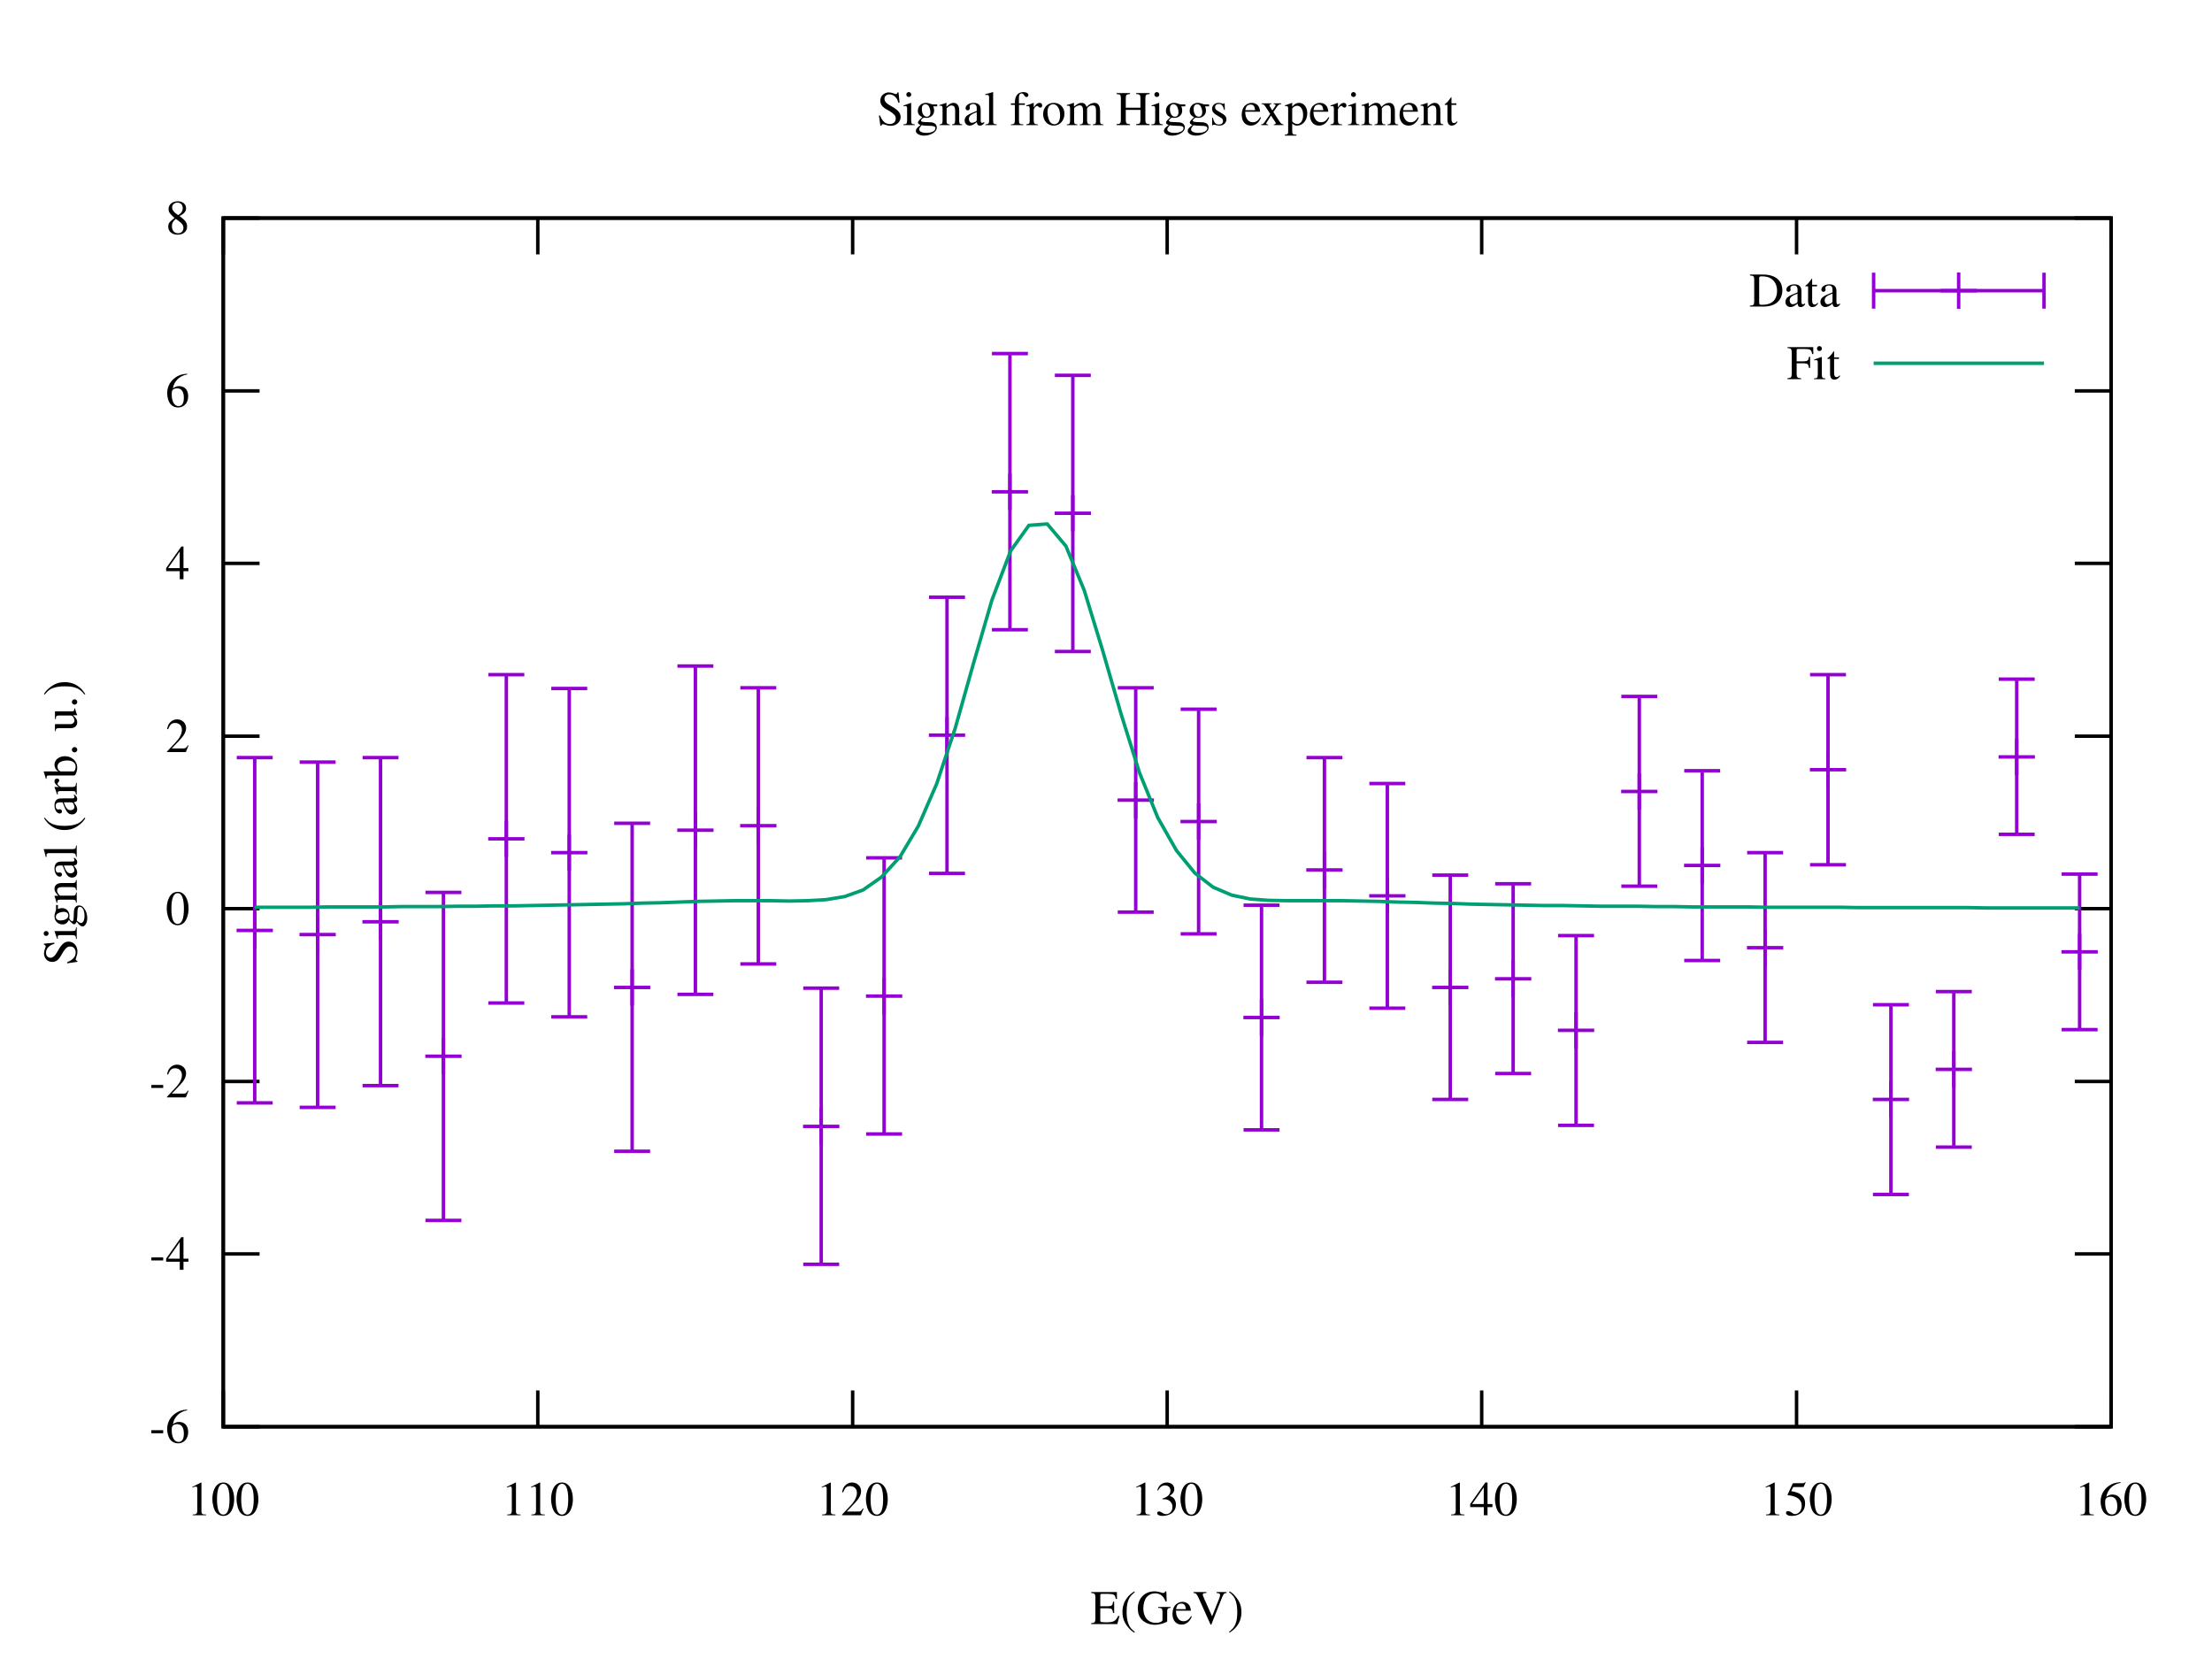
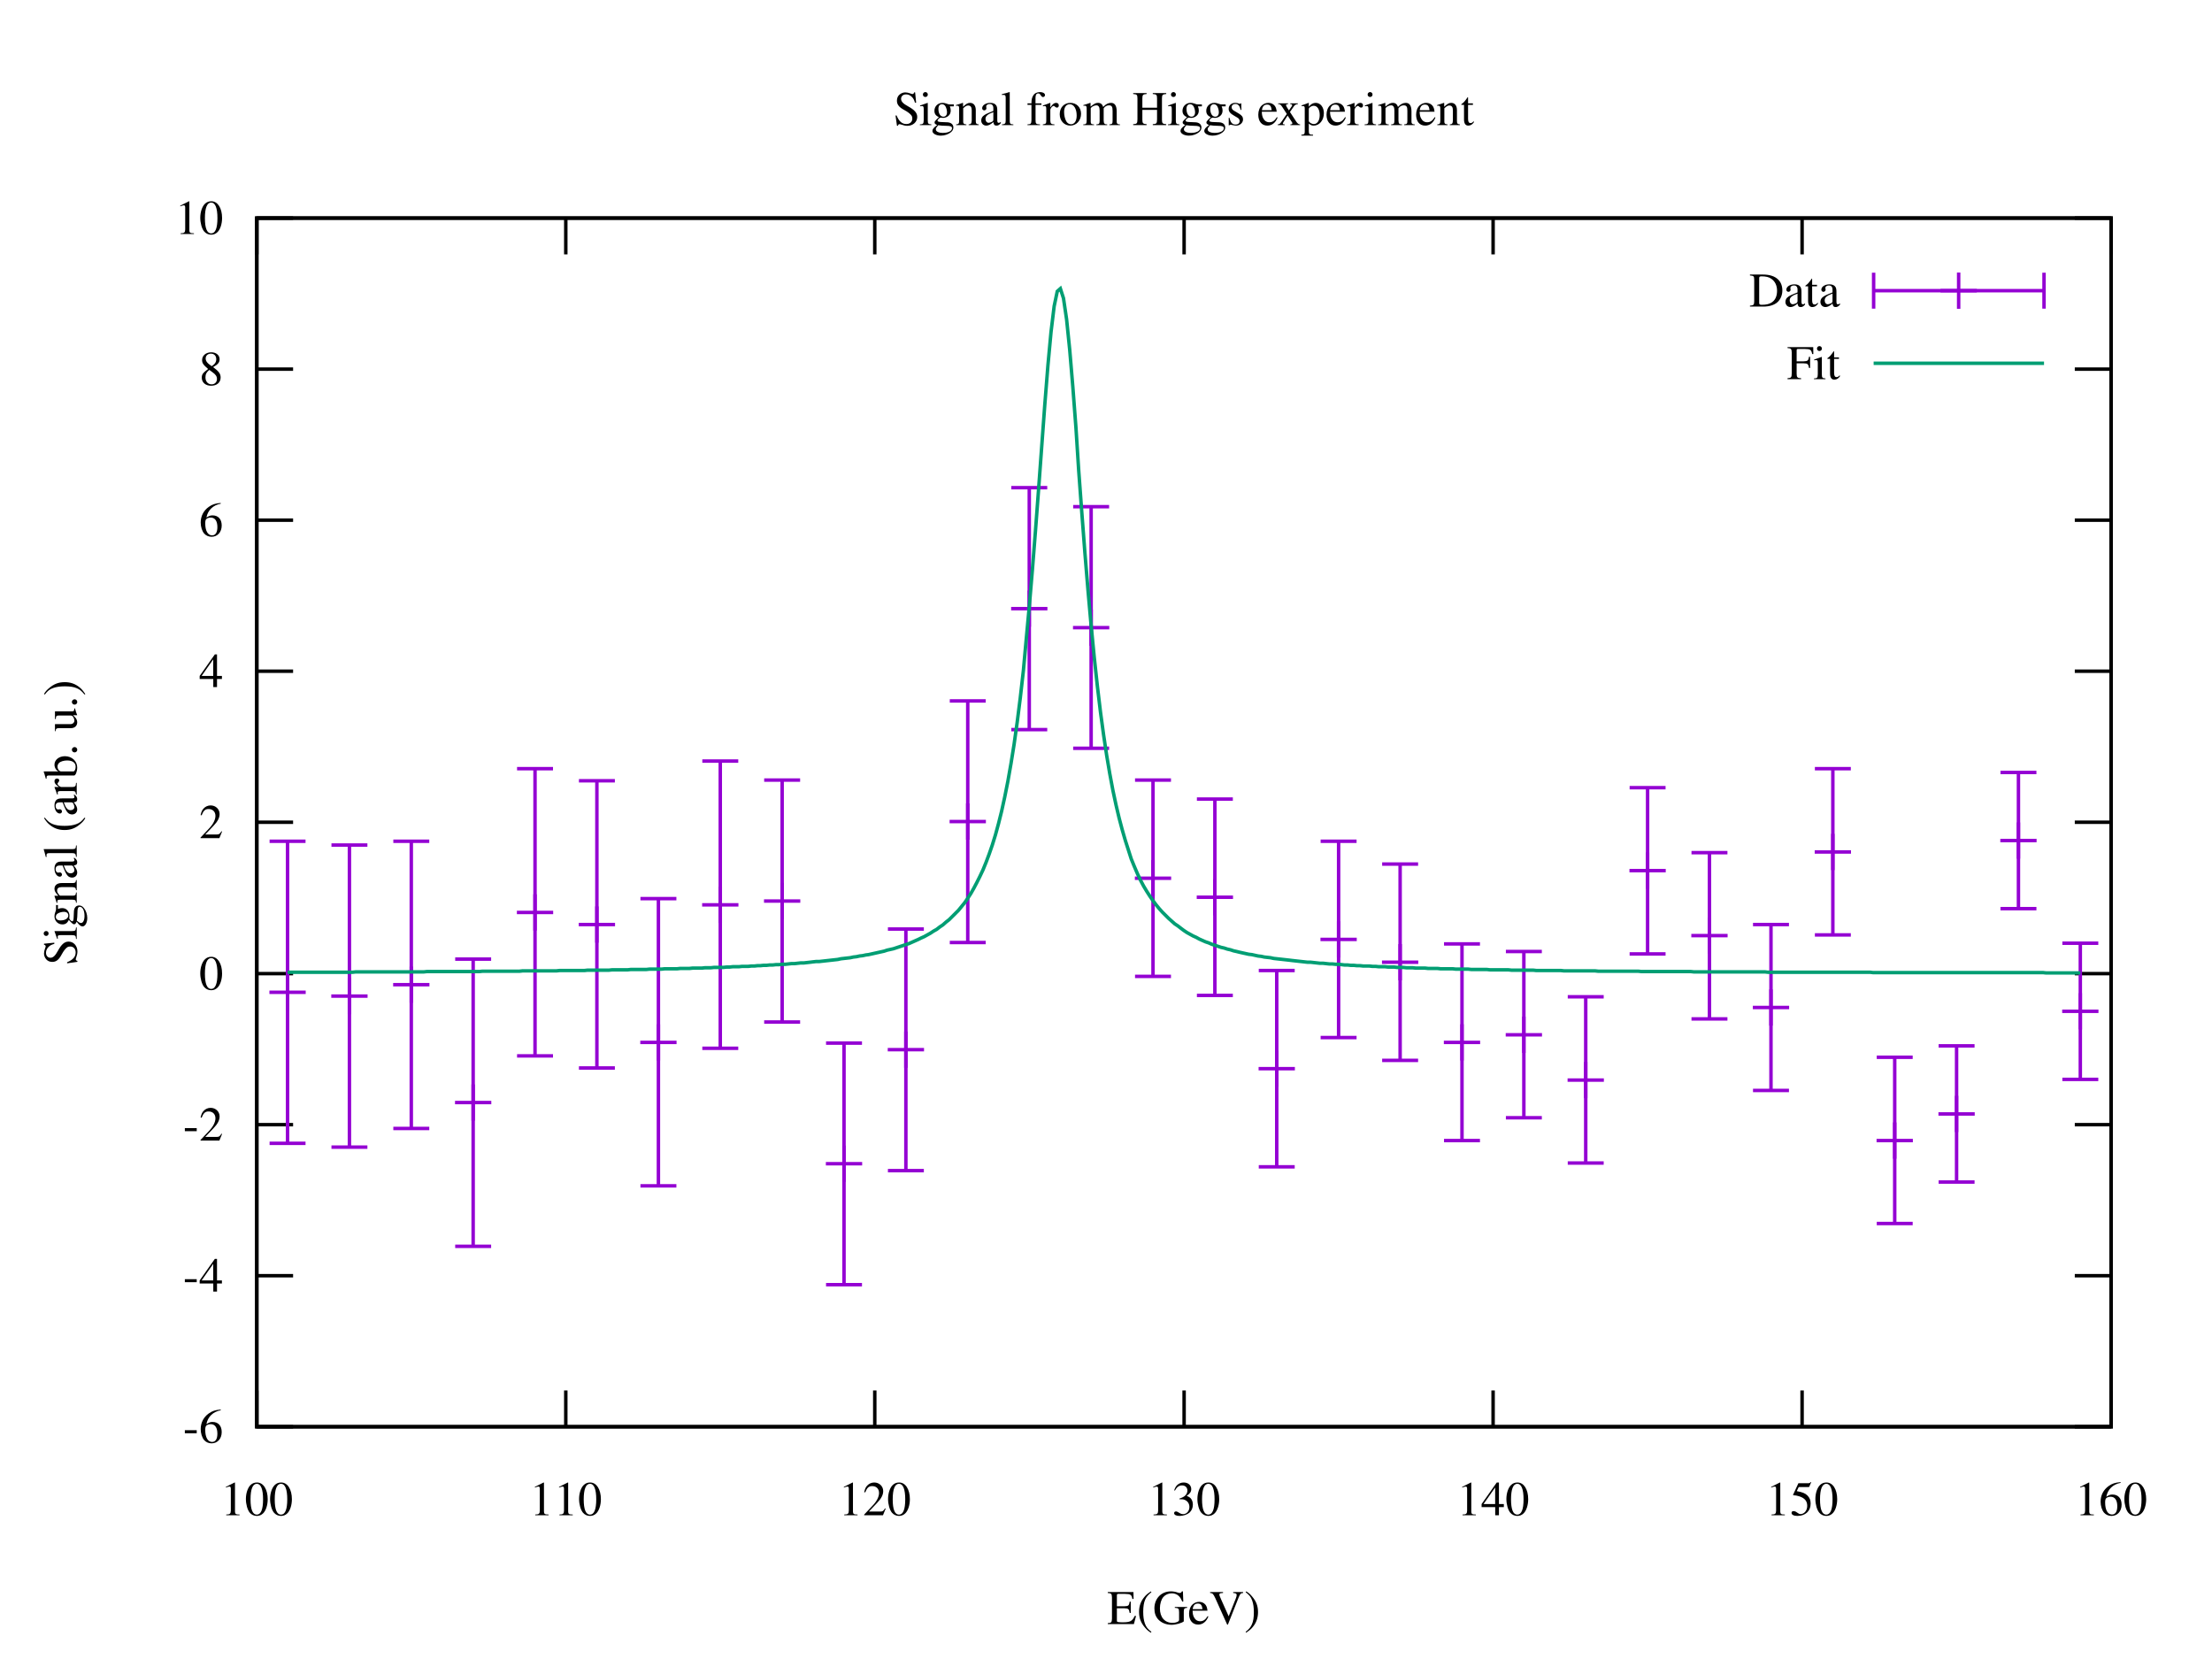
<svg xmlns="http://www.w3.org/2000/svg" xmlns:xlink="http://www.w3.org/1999/xlink" width="640" height="480" viewBox="0 0 640 480">
  <g id="gnuplot_canvas">
    <rect x="0" y="0" width="640" height="480" fill="#ffffff" />
    <defs>
      <circle id="gpDot" r="0.5" stroke-width="0.5" stroke="currentColor" />
      <path id="gpPt0" stroke-width="0.190" stroke="currentColor" d="M-1,0 h2 M0,-1 v2" />
      <path id="gpPt1" stroke-width="0.190" stroke="currentColor" d="M-1,-1 L1,1 M1,-1 L-1,1" />
      <path id="gpPt2" stroke-width="0.190" stroke="currentColor" d="M-1,0 L1,0 M0,-1 L0,1 M-1,-1 L1,1 M-1,1 L1,-1" />
      <rect id="gpPt3" stroke-width="0.190" stroke="currentColor" x="-1" y="-1" width="2" height="2" />
      <rect id="gpPt4" stroke-width="0.190" stroke="currentColor" fill="currentColor" x="-1" y="-1" width="2" height="2" />
      <circle id="gpPt5" stroke-width="0.190" stroke="currentColor" cx="0" cy="0" r="1" />
      <use xlink:href="#gpPt5" id="gpPt6" fill="currentColor" stroke="none" />
      <path id="gpPt7" stroke-width="0.190" stroke="currentColor" d="M0,-1.33 L-1.33,0.67 L1.33,0.67 z" />
      <use xlink:href="#gpPt7" id="gpPt8" fill="currentColor" stroke="none" />
      <use xlink:href="#gpPt7" id="gpPt9" stroke="currentColor" transform="rotate(180)" />
      <use xlink:href="#gpPt9" id="gpPt10" fill="currentColor" stroke="none" />
      <use xlink:href="#gpPt3" id="gpPt11" stroke="currentColor" transform="rotate(45)" />
      <use xlink:href="#gpPt11" id="gpPt12" fill="currentColor" stroke="none" />
      <path id="gpPt13" stroke-width="0.190" stroke="currentColor" d="M0,1.330 L1.265,0.411 L0.782,-1.067 L-0.782,-1.076 L-1.265,0.411 z" />
      <use xlink:href="#gpPt13" id="gpPt14" fill="currentColor" stroke="none" />
      <filter id="textbox" filterUnits="objectBoundingBox" x="0" y="0" height="1" width="1">
        <feFlood flood-color="#FFFFFF" flood-opacity="1" result="bgnd" />
        <feComposite in="SourceGraphic" in2="bgnd" operator="atop" />
      </filter>
      <filter id="greybox" filterUnits="objectBoundingBox" x="0" y="0" height="1" width="1">
        <feFlood flood-color="lightgrey" flood-opacity="1" result="grey" />
        <feComposite in="SourceGraphic" in2="grey" operator="atop" />
      </filter>
    </defs>
    <g fill="none" color="#FFFFFF" stroke="currentColor" stroke-width="1.00" stroke-linecap="butt" stroke-linejoin="miter">
</g>
    <g fill="none" color="black" stroke="currentColor" stroke-width="1.00" stroke-linecap="butt" stroke-linejoin="miter">
-       <path stroke="black" d="M64.6,412.8 L75.1,412.8 M610.8,412.8 L600.3,412.8  " />
-       <g transform="translate(54.9,417.4)" stroke="none" fill="black" font-family="times" font-size="14.00" text-anchor="end">
+       <path stroke="black" d="M74.3,412.8 L84.8,412.8 M610.8,412.8 L600.3,412.8  " />
+       <g transform="translate(64.6,417.4)" stroke="none" fill="black" font-family="times" font-size="14.00" text-anchor="end">
        <text>
          <tspan font-family="times">-6</tspan>
        </text>
      </g>
    </g>
    <g fill="none" color="black" stroke="currentColor" stroke-width="1.00" stroke-linecap="butt" stroke-linejoin="miter">
-       <path stroke="black" d="M64.6,362.8 L75.1,362.8 M610.8,362.8 L600.3,362.8  " />
-       <g transform="translate(54.9,367.4)" stroke="none" fill="black" font-family="times" font-size="14.00" text-anchor="end">
+       <path stroke="black" d="M74.3,369.1 L84.8,369.1 M610.8,369.1 L600.3,369.1  " />
+       <g transform="translate(64.6,373.7)" stroke="none" fill="black" font-family="times" font-size="14.00" text-anchor="end">
        <text>
          <tspan font-family="times">-4</tspan>
        </text>
      </g>
    </g>
    <g fill="none" color="black" stroke="currentColor" stroke-width="1.00" stroke-linecap="butt" stroke-linejoin="miter">
-       <path stroke="black" d="M64.6,312.9 L75.1,312.9 M610.8,312.9 L600.3,312.9  " />
-       <g transform="translate(54.9,317.5)" stroke="none" fill="black" font-family="times" font-size="14.00" text-anchor="end">
+       <path stroke="black" d="M74.3,325.4 L84.8,325.4 M610.8,325.4 L600.3,325.4  " />
+       <g transform="translate(64.6,330.0)" stroke="none" fill="black" font-family="times" font-size="14.00" text-anchor="end">
        <text>
          <tspan font-family="times">-2</tspan>
        </text>
      </g>
    </g>
    <g fill="none" color="black" stroke="currentColor" stroke-width="1.00" stroke-linecap="butt" stroke-linejoin="miter">
-       <path stroke="black" d="M64.6,262.9 L75.1,262.9 M610.8,262.9 L600.3,262.9  " />
-       <g transform="translate(54.9,267.5)" stroke="none" fill="black" font-family="times" font-size="14.00" text-anchor="end">
+       <path stroke="black" d="M74.3,281.7 L84.8,281.7 M610.8,281.7 L600.3,281.7  " />
+       <g transform="translate(64.6,286.3)" stroke="none" fill="black" font-family="times" font-size="14.00" text-anchor="end">
        <text>
          <tspan font-family="times"> 0</tspan>
        </text>
      </g>
    </g>
    <g fill="none" color="black" stroke="currentColor" stroke-width="1.00" stroke-linecap="butt" stroke-linejoin="miter">
-       <path stroke="black" d="M64.6,213.0 L75.1,213.0 M610.8,213.0 L600.3,213.0  " />
-       <g transform="translate(54.9,217.6)" stroke="none" fill="black" font-family="times" font-size="14.00" text-anchor="end">
+       <path stroke="black" d="M74.3,237.9 L84.8,237.9 M610.8,237.9 L600.3,237.9  " />
+       <g transform="translate(64.6,242.5)" stroke="none" fill="black" font-family="times" font-size="14.00" text-anchor="end">
        <text>
          <tspan font-family="times"> 2</tspan>
        </text>
      </g>
    </g>
    <g fill="none" color="black" stroke="currentColor" stroke-width="1.00" stroke-linecap="butt" stroke-linejoin="miter">
-       <path stroke="black" d="M64.6,163.0 L75.1,163.0 M610.8,163.0 L600.3,163.0  " />
-       <g transform="translate(54.9,167.6)" stroke="none" fill="black" font-family="times" font-size="14.00" text-anchor="end">
+       <path stroke="black" d="M74.3,194.2 L84.8,194.2 M610.8,194.2 L600.3,194.2  " />
+       <g transform="translate(64.6,198.8)" stroke="none" fill="black" font-family="times" font-size="14.00" text-anchor="end">
        <text>
          <tspan font-family="times"> 4</tspan>
        </text>
      </g>
    </g>
    <g fill="none" color="black" stroke="currentColor" stroke-width="1.00" stroke-linecap="butt" stroke-linejoin="miter">
-       <path stroke="black" d="M64.6,113.1 L75.1,113.1 M610.8,113.1 L600.3,113.1  " />
-       <g transform="translate(54.9,117.7)" stroke="none" fill="black" font-family="times" font-size="14.00" text-anchor="end">
+       <path stroke="black" d="M74.3,150.5 L84.8,150.5 M610.8,150.5 L600.3,150.5  " />
+       <g transform="translate(64.6,155.1)" stroke="none" fill="black" font-family="times" font-size="14.00" text-anchor="end">
        <text>
          <tspan font-family="times"> 6</tspan>
        </text>
      </g>
    </g>
    <g fill="none" color="black" stroke="currentColor" stroke-width="1.00" stroke-linecap="butt" stroke-linejoin="miter">
-       <path stroke="black" d="M64.6,63.1 L75.1,63.1 M610.8,63.1 L600.3,63.1  " />
-       <g transform="translate(54.9,67.7)" stroke="none" fill="black" font-family="times" font-size="14.00" text-anchor="end">
+       <path stroke="black" d="M74.3,106.8 L84.8,106.8 M610.8,106.8 L600.3,106.8  " />
+       <g transform="translate(64.6,111.4)" stroke="none" fill="black" font-family="times" font-size="14.00" text-anchor="end">
        <text>
          <tspan font-family="times"> 8</tspan>
        </text>
      </g>
    </g>
    <g fill="none" color="black" stroke="currentColor" stroke-width="1.00" stroke-linecap="butt" stroke-linejoin="miter">
-       <path stroke="black" d="M64.6,412.8 L64.6,402.3 M64.6,63.1 L64.6,73.6  " />
-       <g transform="translate(64.6,438.4)" stroke="none" fill="black" font-family="times" font-size="14.00" text-anchor="middle">
+       <path stroke="black" d="M74.3,63.1 L84.8,63.1 M610.8,63.1 L600.3,63.1  " />
+       <g transform="translate(64.6,67.7)" stroke="none" fill="black" font-family="times" font-size="14.00" text-anchor="end">
+         <text>
+           <tspan font-family="times"> 10</tspan>
+         </text>
+       </g>
+     </g>
+     <g fill="none" color="black" stroke="currentColor" stroke-width="1.00" stroke-linecap="butt" stroke-linejoin="miter">
+       <path stroke="black" d="M74.3,412.8 L74.3,402.3 M74.3,63.1 L74.3,73.6  " />
+       <g transform="translate(74.3,438.4)" stroke="none" fill="black" font-family="times" font-size="14.00" text-anchor="middle">
        <text>
          <tspan font-family="times"> 100</tspan>
        </text>
      </g>
    </g>
    <g fill="none" color="black" stroke="currentColor" stroke-width="1.00" stroke-linecap="butt" stroke-linejoin="miter">
-       <path stroke="black" d="M155.6,412.8 L155.6,402.3 M155.6,63.1 L155.6,73.6  " />
-       <g transform="translate(155.6,438.4)" stroke="none" fill="black" font-family="times" font-size="14.00" text-anchor="middle">
+       <path stroke="black" d="M163.7,412.8 L163.7,402.3 M163.7,63.1 L163.7,73.6  " />
+       <g transform="translate(163.7,438.4)" stroke="none" fill="black" font-family="times" font-size="14.00" text-anchor="middle">
        <text>
          <tspan font-family="times"> 110</tspan>
        </text>
      </g>
    </g>
    <g fill="none" color="black" stroke="currentColor" stroke-width="1.00" stroke-linecap="butt" stroke-linejoin="miter">
-       <path stroke="black" d="M246.7,412.8 L246.7,402.3 M246.7,63.1 L246.7,73.6  " />
-       <g transform="translate(246.7,438.4)" stroke="none" fill="black" font-family="times" font-size="14.00" text-anchor="middle">
+       <path stroke="black" d="M253.1,412.8 L253.1,402.3 M253.1,63.1 L253.1,73.6  " />
+       <g transform="translate(253.1,438.4)" stroke="none" fill="black" font-family="times" font-size="14.00" text-anchor="middle">
        <text>
          <tspan font-family="times"> 120</tspan>
        </text>
      </g>
    </g>
    <g fill="none" color="black" stroke="currentColor" stroke-width="1.00" stroke-linecap="butt" stroke-linejoin="miter">
-       <path stroke="black" d="M337.7,412.8 L337.7,402.3 M337.7,63.1 L337.7,73.6  " />
-       <g transform="translate(337.7,438.4)" stroke="none" fill="black" font-family="times" font-size="14.00" text-anchor="middle">
+       <path stroke="black" d="M342.6,412.8 L342.6,402.3 M342.6,63.1 L342.6,73.6  " />
+       <g transform="translate(342.6,438.4)" stroke="none" fill="black" font-family="times" font-size="14.00" text-anchor="middle">
        <text>
          <tspan font-family="times"> 130</tspan>
        </text>
      </g>
    </g>
    <g fill="none" color="black" stroke="currentColor" stroke-width="1.00" stroke-linecap="butt" stroke-linejoin="miter">
-       <path stroke="black" d="M428.7,412.8 L428.7,402.3 M428.7,63.1 L428.7,73.6  " />
-       <g transform="translate(428.7,438.4)" stroke="none" fill="black" font-family="times" font-size="14.00" text-anchor="middle">
+       <path stroke="black" d="M432.0,412.8 L432.0,402.3 M432.0,63.1 L432.0,73.6  " />
+       <g transform="translate(432.0,438.4)" stroke="none" fill="black" font-family="times" font-size="14.00" text-anchor="middle">
        <text>
          <tspan font-family="times"> 140</tspan>
        </text>
      </g>
    </g>
    <g fill="none" color="black" stroke="currentColor" stroke-width="1.00" stroke-linecap="butt" stroke-linejoin="miter">
-       <path stroke="black" d="M519.8,412.8 L519.8,402.3 M519.8,63.1 L519.8,73.6  " />
-       <g transform="translate(519.8,438.4)" stroke="none" fill="black" font-family="times" font-size="14.00" text-anchor="middle">
+       <path stroke="black" d="M521.4,412.8 L521.4,402.3 M521.4,63.1 L521.4,73.6  " />
+       <g transform="translate(521.4,438.4)" stroke="none" fill="black" font-family="times" font-size="14.00" text-anchor="middle">
        <text>
          <tspan font-family="times"> 150</tspan>
        </text>
      </g>
    </g>
    <g fill="none" color="black" stroke="currentColor" stroke-width="1.00" stroke-linecap="butt" stroke-linejoin="miter">
      <path stroke="black" d="M610.8,412.8 L610.8,402.3 M610.8,63.1 L610.8,73.6  " />
      <g transform="translate(610.8,438.4)" stroke="none" fill="black" font-family="times" font-size="14.00" text-anchor="middle">
        <text>
          <tspan font-family="times"> 160</tspan>
        </text>
      </g>
    </g>
    <g fill="none" color="black" stroke="currentColor" stroke-width="1.00" stroke-linecap="butt" stroke-linejoin="miter">
</g>
    <g fill="none" color="black" stroke="currentColor" stroke-width="1.00" stroke-linecap="butt" stroke-linejoin="miter">
-       <path stroke="black" d="M64.6,63.1 L64.6,412.8 L610.8,412.8 L610.8,63.1 L64.6,63.1 Z  " />
+       <path stroke="black" d="M74.3,63.1 L74.3,412.8 L610.8,412.8 L610.8,63.1 L74.3,63.1 Z  " />
    </g>
    <g fill="none" color="black" stroke="currentColor" stroke-width="1.00" stroke-linecap="butt" stroke-linejoin="miter">
      <g transform="translate(22.2,238.0) rotate(270)" stroke="none" fill="black" font-family="times" font-size="14.00" text-anchor="middle">
        <text>
          <tspan font-family="times">Signal (arb. u.)</tspan>
        </text>
      </g>
    </g>
    <g fill="none" color="black" stroke="currentColor" stroke-width="1.00" stroke-linecap="butt" stroke-linejoin="miter">
-       <g transform="translate(337.7,469.9)" stroke="none" fill="black" font-family="times" font-size="14.00" text-anchor="middle">
+       <g transform="translate(342.5,469.9)" stroke="none" fill="black" font-family="times" font-size="14.00" text-anchor="middle">
        <text>
          <tspan font-family="times">E(GeV)</tspan>
        </text>
      </g>
    </g>
    <g fill="none" color="black" stroke="currentColor" stroke-width="1.00" stroke-linecap="butt" stroke-linejoin="miter">
-       <g transform="translate(337.7,36.2)" stroke="none" fill="black" font-family="times" font-size="14.00" text-anchor="middle">
+       <g transform="translate(342.5,36.2)" stroke="none" fill="black" font-family="times" font-size="14.00" text-anchor="middle">
        <text>
          <tspan font-family="times">Signal from Higgs experiment</tspan>
        </text>
      </g>
    </g>
    <g fill="none" color="black" stroke="currentColor" stroke-width="1.00" stroke-linecap="butt" stroke-linejoin="miter">
</g>
    <g id="gnuplot_plot_1">
      <g fill="none" color="black" stroke="currentColor" stroke-width="1.00" stroke-linecap="butt" stroke-linejoin="miter">
        <g transform="translate(532.4,88.7)" stroke="none" fill="black" font-family="times" font-size="14.00" text-anchor="end">
          <text>
            <tspan font-family="times">Data</tspan>
          </text>
        </g>
      </g>
      <g fill="none" color="black" stroke="currentColor" stroke-width="1.00" stroke-linecap="butt" stroke-linejoin="miter">
-         <path stroke="rgb(148,   0, 211)" d="M542.1,84.1 L591.4,84.1 M542.1,78.9 L542.1,89.3 M591.4,78.9 L591.4,89.3 M73.7,319.1 L73.7,219.2   M68.5,319.1 L78.9,319.1 M68.5,219.2 L78.9,219.2 M91.9,320.4 L91.9,220.5 M86.7,320.4 L97.1,320.4   M86.7,220.5 L97.1,220.5 M110.1,314.1 L110.1,219.2 M104.9,314.1 L115.3,314.1 M104.9,219.2 L115.3,219.2   M128.3,353.1 L128.3,258.2 M123.1,353.1 L133.5,353.1 M123.1,258.2 L133.5,258.2 M146.5,290.2 L146.5,195.2   M141.3,290.2 L151.7,290.2 M141.3,195.2 L151.7,195.2 M164.7,294.2 L164.7,199.2 M159.5,294.2 L169.9,294.2   M159.5,199.2 L169.9,199.2 M182.9,333.1 L182.9,238.2 M177.7,333.1 L188.1,333.1 M177.7,238.2 L188.1,238.2   M201.2,287.7 L201.2,192.7 M196.0,287.7 L206.4,287.7 M196.0,192.7 L206.4,192.7 M219.4,278.9 L219.4,199.0   M214.2,278.9 L224.6,278.9 M214.2,199.0 L224.6,199.0 M237.6,365.8 L237.6,285.9 M232.4,365.8 L242.8,365.8   M232.4,285.9 L242.8,285.9 M255.8,328.1 L255.8,248.2 M250.6,328.1 L261.0,328.1 M250.6,248.2 L261.0,248.2   M274.0,252.7 L274.0,172.8 M268.8,252.7 L279.2,252.7 M268.8,172.8 L279.2,172.8 M292.2,182.2 L292.2,102.3   M287.0,182.2 L297.4,182.2 M287.0,102.3 L297.4,102.3 M310.4,188.5 L310.4,108.6 M305.2,188.5 L315.6,188.5   M305.2,108.6 L315.6,108.6 M328.6,263.9 L328.6,199.0 M323.4,263.9 L333.8,263.9 M323.4,199.0 L333.8,199.0   M346.8,270.2 L346.8,205.2 M341.6,270.2 L352.0,270.2 M341.6,205.2 L352.0,205.2 M365.0,326.9 L365.0,261.9   M359.8,326.9 L370.2,326.9 M359.8,261.9 L370.2,261.9 M383.2,284.2 L383.2,219.2 M378.0,284.2 L388.4,284.2   M378.0,219.2 L388.4,219.2 M401.4,291.7 L401.4,226.7 M396.2,291.7 L406.6,291.7 M396.2,226.7 L406.6,226.7   M419.6,318.1 L419.6,253.2 M414.4,318.1 L424.8,318.1 M414.4,253.2 L424.8,253.2 M437.8,310.6 L437.8,255.7   M432.6,310.6 L443.0,310.6 M432.6,255.7 L443.0,255.7 M456.0,325.6 L456.0,270.7 M450.8,325.6 L461.2,325.6   M450.8,270.7 L461.2,270.7 M474.3,256.4 L474.3,201.5 M469.1,256.4 L479.5,256.4 M469.1,201.5 L479.5,201.5   M492.5,277.9 L492.5,223.0 M487.3,277.9 L497.7,277.9 M487.3,223.0 L497.7,223.0 M510.7,301.6 L510.7,246.7   M505.5,301.6 L515.9,301.6 M505.5,246.7 L515.9,246.7 M528.9,250.2 L528.9,195.2 M523.7,250.2 L534.1,250.2   M523.7,195.2 L534.1,195.2 M547.1,345.6 L547.1,290.7 M541.9,345.6 L552.3,345.6 M541.9,290.7 L552.3,290.7   M565.3,331.9 L565.3,286.9 M560.1,331.9 L570.5,331.9 M560.1,286.9 L570.5,286.9 M583.5,241.4 L583.5,196.5   M578.3,241.4 L588.7,241.4 M578.3,196.5 L588.7,196.5 M601.7,297.9 L601.7,252.9 M596.5,297.9 L606.9,297.9   M596.5,252.9 L606.9,252.9  " />
-         <use xlink:href="#gpPt0" transform="translate(73.7,269.2) scale(5.25)" color="rgb(148,   0, 211)" />
-         <use xlink:href="#gpPt0" transform="translate(91.9,270.4) scale(5.25)" color="rgb(148,   0, 211)" />
-         <use xlink:href="#gpPt0" transform="translate(110.1,266.7) scale(5.25)" color="rgb(148,   0, 211)" />
-         <use xlink:href="#gpPt0" transform="translate(128.3,305.6) scale(5.25)" color="rgb(148,   0, 211)" />
-         <use xlink:href="#gpPt0" transform="translate(146.5,242.7) scale(5.25)" color="rgb(148,   0, 211)" />
-         <use xlink:href="#gpPt0" transform="translate(164.7,246.7) scale(5.25)" color="rgb(148,   0, 211)" />
-         <use xlink:href="#gpPt0" transform="translate(182.9,285.7) scale(5.25)" color="rgb(148,   0, 211)" />
-         <use xlink:href="#gpPt0" transform="translate(201.2,240.2) scale(5.25)" color="rgb(148,   0, 211)" />
-         <use xlink:href="#gpPt0" transform="translate(219.4,238.9) scale(5.25)" color="rgb(148,   0, 211)" />
-         <use xlink:href="#gpPt0" transform="translate(237.6,325.9) scale(5.25)" color="rgb(148,   0, 211)" />
-         <use xlink:href="#gpPt0" transform="translate(255.8,288.2) scale(5.25)" color="rgb(148,   0, 211)" />
-         <use xlink:href="#gpPt0" transform="translate(274.0,212.7) scale(5.25)" color="rgb(148,   0, 211)" />
-         <use xlink:href="#gpPt0" transform="translate(292.2,142.3) scale(5.25)" color="rgb(148,   0, 211)" />
-         <use xlink:href="#gpPt0" transform="translate(310.4,148.5) scale(5.25)" color="rgb(148,   0, 211)" />
-         <use xlink:href="#gpPt0" transform="translate(328.6,231.5) scale(5.25)" color="rgb(148,   0, 211)" />
-         <use xlink:href="#gpPt0" transform="translate(346.8,237.7) scale(5.25)" color="rgb(148,   0, 211)" />
-         <use xlink:href="#gpPt0" transform="translate(365.0,294.4) scale(5.25)" color="rgb(148,   0, 211)" />
-         <use xlink:href="#gpPt0" transform="translate(383.2,251.7) scale(5.25)" color="rgb(148,   0, 211)" />
-         <use xlink:href="#gpPt0" transform="translate(401.4,259.2) scale(5.25)" color="rgb(148,   0, 211)" />
-         <use xlink:href="#gpPt0" transform="translate(419.6,285.7) scale(5.25)" color="rgb(148,   0, 211)" />
-         <use xlink:href="#gpPt0" transform="translate(437.8,283.2) scale(5.25)" color="rgb(148,   0, 211)" />
-         <use xlink:href="#gpPt0" transform="translate(456.0,298.1) scale(5.25)" color="rgb(148,   0, 211)" />
-         <use xlink:href="#gpPt0" transform="translate(474.3,229.0) scale(5.25)" color="rgb(148,   0, 211)" />
-         <use xlink:href="#gpPt0" transform="translate(492.5,250.4) scale(5.25)" color="rgb(148,   0, 211)" />
-         <use xlink:href="#gpPt0" transform="translate(510.7,274.2) scale(5.25)" color="rgb(148,   0, 211)" />
-         <use xlink:href="#gpPt0" transform="translate(528.9,222.7) scale(5.25)" color="rgb(148,   0, 211)" />
-         <use xlink:href="#gpPt0" transform="translate(547.1,318.1) scale(5.25)" color="rgb(148,   0, 211)" />
-         <use xlink:href="#gpPt0" transform="translate(565.3,309.4) scale(5.25)" color="rgb(148,   0, 211)" />
-         <use xlink:href="#gpPt0" transform="translate(583.5,219.0) scale(5.25)" color="rgb(148,   0, 211)" />
-         <use xlink:href="#gpPt0" transform="translate(601.7,275.4) scale(5.25)" color="rgb(148,   0, 211)" />
+         <path stroke="rgb(148,   0, 211)" d="M542.1,84.1 L591.4,84.1 M542.1,78.9 L542.1,89.3 M591.4,78.9 L591.4,89.3 M83.2,330.8 L83.2,243.4   M78.0,330.8 L88.4,330.8 M78.0,243.4 L88.4,243.4 M101.1,331.9 L101.1,244.5 M95.9,331.9 L106.3,331.9   M95.9,244.5 L106.3,244.5 M119.0,326.5 L119.0,243.4 M113.8,326.5 L124.2,326.5 M113.8,243.4 L124.2,243.4   M136.9,360.6 L136.9,277.5 M131.7,360.6 L142.1,360.6 M131.7,277.5 L142.1,277.5 M154.8,305.5 L154.8,222.4   M149.6,305.5 L160.0,305.5 M149.6,222.4 L160.0,222.4 M172.7,309.0 L172.7,225.9 M167.5,309.0 L177.9,309.0   M167.5,225.9 L177.9,225.9 M190.5,343.1 L190.5,260.0 M185.3,343.1 L195.7,343.1 M185.3,260.0 L195.7,260.0   M208.4,303.3 L208.4,220.2 M203.2,303.3 L213.6,303.3 M203.2,220.2 L213.6,220.2 M226.3,295.7 L226.3,225.7   M221.1,295.7 L231.5,295.7 M221.1,225.7 L231.5,225.7 M244.2,371.7 L244.2,301.8 M239.0,371.7 L249.4,371.7   M239.0,301.8 L249.4,301.8 M262.1,338.7 L262.1,268.8 M256.9,338.7 L267.3,338.7 M256.9,268.8 L267.3,268.8   M280.0,272.7 L280.0,202.8 M274.8,272.7 L285.2,272.7 M274.8,202.8 L285.2,202.8 M297.8,211.1 L297.8,141.1   M292.6,211.1 L303.0,211.1 M292.6,141.1 L303.0,141.1 M315.7,216.5 L315.7,146.6 M310.5,216.5 L320.9,216.5   M310.5,146.6 L320.9,146.6 M333.6,282.5 L333.6,225.7 M328.4,282.5 L338.8,282.5 M328.4,225.7 L338.8,225.7   M351.5,288.0 L351.5,231.2 M346.3,288.0 L356.7,288.0 M346.3,231.2 L356.7,231.2 M369.4,337.6 L369.4,280.8   M364.2,337.6 L374.6,337.6 M364.2,280.8 L374.6,280.8 M387.3,300.2 L387.3,243.4 M382.1,300.2 L392.5,300.2   M382.1,243.4 L392.5,243.4 M405.1,306.8 L405.1,250.0 M399.9,306.8 L410.3,306.8 M399.9,250.0 L410.3,250.0   M423.0,330.0 L423.0,273.1 M417.8,330.0 L428.2,330.0 M417.8,273.1 L428.2,273.1 M440.9,323.4 L440.9,275.3   M435.7,323.4 L446.1,323.4 M435.7,275.3 L446.1,275.3 M458.8,336.5 L458.8,288.4 M453.6,336.5 L464.0,336.5   M453.6,288.4 L464.0,288.4 M476.7,276.0 L476.7,227.9 M471.5,276.0 L481.9,276.0 M471.5,227.9 L481.9,227.9   M494.6,294.8 L494.6,246.7 M489.4,294.8 L499.8,294.8 M489.4,246.7 L499.8,246.7 M512.4,315.5 L512.4,267.5   M507.2,315.5 L517.6,315.5 M507.2,267.5 L517.6,267.5 M530.3,270.5 L530.3,222.4 M525.1,270.5 L535.5,270.5   M525.1,222.4 L535.5,222.4 M548.2,354.0 L548.2,305.9 M543.0,354.0 L553.4,354.0 M543.0,305.9 L553.4,305.9   M566.1,342.0 L566.1,302.6 M560.9,342.0 L571.3,342.0 M560.9,302.6 L571.3,302.6 M584.0,262.9 L584.0,223.5   M578.8,262.9 L589.2,262.9 M578.8,223.5 L589.2,223.5 M601.9,312.3 L601.9,272.9 M596.7,312.3 L607.1,312.3   M596.7,272.9 L607.1,272.9  " />
+         <use xlink:href="#gpPt0" transform="translate(83.2,287.1) scale(5.25)" color="rgb(148,   0, 211)" />
+         <use xlink:href="#gpPt0" transform="translate(101.1,288.2) scale(5.25)" color="rgb(148,   0, 211)" />
+         <use xlink:href="#gpPt0" transform="translate(119.0,284.9) scale(5.25)" color="rgb(148,   0, 211)" />
+         <use xlink:href="#gpPt0" transform="translate(136.9,319.0) scale(5.25)" color="rgb(148,   0, 211)" />
+         <use xlink:href="#gpPt0" transform="translate(154.8,264.0) scale(5.25)" color="rgb(148,   0, 211)" />
+         <use xlink:href="#gpPt0" transform="translate(172.7,267.5) scale(5.25)" color="rgb(148,   0, 211)" />
+         <use xlink:href="#gpPt0" transform="translate(190.5,301.6) scale(5.25)" color="rgb(148,   0, 211)" />
+         <use xlink:href="#gpPt0" transform="translate(208.4,261.8) scale(5.25)" color="rgb(148,   0, 211)" />
+         <use xlink:href="#gpPt0" transform="translate(226.3,260.7) scale(5.25)" color="rgb(148,   0, 211)" />
+         <use xlink:href="#gpPt0" transform="translate(244.2,336.7) scale(5.25)" color="rgb(148,   0, 211)" />
+         <use xlink:href="#gpPt0" transform="translate(262.1,303.7) scale(5.25)" color="rgb(148,   0, 211)" />
+         <use xlink:href="#gpPt0" transform="translate(280.0,237.7) scale(5.25)" color="rgb(148,   0, 211)" />
+         <use xlink:href="#gpPt0" transform="translate(297.8,176.1) scale(5.25)" color="rgb(148,   0, 211)" />
+         <use xlink:href="#gpPt0" transform="translate(315.7,181.6) scale(5.25)" color="rgb(148,   0, 211)" />
+         <use xlink:href="#gpPt0" transform="translate(333.6,254.1) scale(5.25)" color="rgb(148,   0, 211)" />
+         <use xlink:href="#gpPt0" transform="translate(351.5,259.6) scale(5.25)" color="rgb(148,   0, 211)" />
+         <use xlink:href="#gpPt0" transform="translate(369.4,309.2) scale(5.25)" color="rgb(148,   0, 211)" />
+         <use xlink:href="#gpPt0" transform="translate(387.3,271.8) scale(5.25)" color="rgb(148,   0, 211)" />
+         <use xlink:href="#gpPt0" transform="translate(405.1,278.4) scale(5.25)" color="rgb(148,   0, 211)" />
+         <use xlink:href="#gpPt0" transform="translate(423.0,301.6) scale(5.25)" color="rgb(148,   0, 211)" />
+         <use xlink:href="#gpPt0" transform="translate(440.9,299.4) scale(5.25)" color="rgb(148,   0, 211)" />
+         <use xlink:href="#gpPt0" transform="translate(458.8,312.5) scale(5.25)" color="rgb(148,   0, 211)" />
+         <use xlink:href="#gpPt0" transform="translate(476.7,251.9) scale(5.25)" color="rgb(148,   0, 211)" />
+         <use xlink:href="#gpPt0" transform="translate(494.6,270.7) scale(5.25)" color="rgb(148,   0, 211)" />
+         <use xlink:href="#gpPt0" transform="translate(512.4,291.5) scale(5.25)" color="rgb(148,   0, 211)" />
+         <use xlink:href="#gpPt0" transform="translate(530.3,246.5) scale(5.25)" color="rgb(148,   0, 211)" />
+         <use xlink:href="#gpPt0" transform="translate(548.2,330.0) scale(5.25)" color="rgb(148,   0, 211)" />
+         <use xlink:href="#gpPt0" transform="translate(566.1,322.3) scale(5.25)" color="rgb(148,   0, 211)" />
+         <use xlink:href="#gpPt0" transform="translate(584.0,243.2) scale(5.25)" color="rgb(148,   0, 211)" />
+         <use xlink:href="#gpPt0" transform="translate(601.9,292.6) scale(5.25)" color="rgb(148,   0, 211)" />
        <use xlink:href="#gpPt0" transform="translate(566.7,84.1) scale(5.25)" color="rgb(148,   0, 211)" />
      </g>
    </g>
    <g id="gnuplot_plot_2">
      <g fill="none" color="black" stroke="currentColor" stroke-width="1.00" stroke-linecap="butt" stroke-linejoin="miter">
        <g transform="translate(532.4,109.7)" stroke="none" fill="black" font-family="times" font-size="14.00" text-anchor="end">
          <text>
            <tspan font-family="times">Fit</tspan>
          </text>
        </g>
      </g>
      <g fill="none" color="black" stroke="currentColor" stroke-width="1.00" stroke-linecap="butt" stroke-linejoin="miter">
-         <path stroke="rgb(  0, 158, 115)" d="M542.1,105.1 L591.4,105.1 M73.7,262.5 L79.0,262.5 L84.4,262.5 L89.7,262.5 L95.0,262.4 L100.4,262.4   L105.7,262.4 L111.0,262.4 L116.4,262.3 L121.7,262.3 L127.0,262.3 L132.4,262.2 L137.7,262.2 L143.0,262.1   L148.4,262.1 L153.7,262.0 L159.0,261.9 L164.4,261.8 L169.7,261.7 L175.0,261.6 L180.4,261.5 L185.7,261.3   L191.0,261.2 L196.4,261.0 L201.7,260.8 L207.0,260.7 L212.4,260.6 L217.7,260.6 L223.0,260.6 L228.4,260.7   L233.7,260.6 L239.0,260.3 L244.4,259.4 L249.7,257.5 L255.0,253.8 L260.4,247.9 L265.7,239.0 L271.0,226.8   L276.4,210.6 L281.7,191.8 L287.0,173.6 L292.4,159.4 L297.7,152.0 L303.0,151.6 L308.4,158.0 L313.7,170.8   L319.0,188.1 L324.4,206.7 L329.7,223.6 L335.0,236.6 L340.4,246.1 L345.7,252.6 L351.0,256.7 L356.4,259.0   L361.7,260.1 L367.0,260.5 L372.4,260.6 L377.7,260.6 L383.0,260.6 L388.4,260.6 L393.7,260.7 L399.0,260.8   L404.4,261.0 L409.7,261.1 L415.0,261.3 L420.4,261.4 L425.7,261.6 L431.0,261.7 L436.4,261.8 L441.7,261.9   L447.0,262.0 L452.4,262.0 L457.7,262.1 L463.0,262.2 L468.4,262.2 L473.7,262.2 L479.0,262.3 L484.4,262.3   L489.7,262.4 L495.0,262.4 L500.4,262.4 L505.7,262.4 L511.0,262.5 L516.4,262.5 L521.7,262.5 L527.0,262.5   L532.4,262.5 L537.7,262.6 L543.0,262.6 L548.4,262.6 L553.7,262.6 L559.0,262.6 L564.4,262.6 L569.7,262.6   L575.0,262.7 L580.4,262.7 L585.7,262.7 L591.0,262.7 L596.4,262.7 L601.7,262.7  " />
+         <path stroke="rgb(  0, 158, 115)" d="M542.1,105.1 L591.4,105.1 M83.2,281.3 L84.1,281.3 L85.0,281.3 L85.9,281.3 L86.8,281.3 L87.7,281.3   L88.6,281.3 L89.5,281.3 L90.4,281.3 L91.3,281.3 L92.2,281.3 L93.1,281.3 L94.0,281.3 L94.9,281.3   L95.8,281.3 L96.7,281.3 L97.5,281.3 L98.4,281.3 L99.3,281.3 L100.2,281.3 L101.1,281.3 L102.0,281.3   L102.9,281.2 L103.8,281.2 L104.7,281.2 L105.6,281.2 L106.5,281.2 L107.4,281.2 L108.3,281.2 L109.2,281.2   L110.1,281.2 L111.0,281.2 L111.9,281.2 L112.7,281.2 L113.6,281.2 L114.5,281.2 L115.4,281.2 L116.3,281.2   L117.2,281.2 L118.1,281.2 L119.0,281.2 L119.9,281.2 L120.8,281.2 L121.7,281.2 L122.6,281.2 L123.5,281.1   L124.4,281.1 L125.3,281.1 L126.2,281.1 L127.1,281.1 L128.0,281.1 L128.8,281.1 L129.7,281.1 L130.6,281.1   L131.5,281.1 L132.4,281.1 L133.3,281.1 L134.2,281.1 L135.1,281.1 L136.0,281.1 L136.9,281.1 L137.8,281.1   L138.7,281.1 L139.6,281.0 L140.5,281.0 L141.4,281.0 L142.3,281.0 L143.2,281.0 L144.0,281.0 L144.9,281.0   L145.8,281.0 L146.7,281.0 L147.6,281.0 L148.5,281.0 L149.4,281.0 L150.3,281.0 L151.2,280.9 L152.1,280.9   L153.0,280.9 L153.9,280.9 L154.8,280.9 L155.7,280.9 L156.6,280.9 L157.5,280.9 L158.4,280.9 L159.2,280.9   L160.1,280.9 L161.0,280.9 L161.9,280.8 L162.8,280.8 L163.7,280.8 L164.6,280.8 L165.5,280.8 L166.4,280.8   L167.3,280.8 L168.2,280.8 L169.1,280.8 L170.0,280.7 L170.9,280.7 L171.8,280.7 L172.7,280.7 L173.6,280.7   L174.4,280.7 L175.3,280.7 L176.2,280.7 L177.1,280.6 L178.0,280.6 L178.9,280.6 L179.8,280.6 L180.7,280.6   L181.6,280.6 L182.5,280.5 L183.4,280.5 L184.3,280.5 L185.2,280.5 L186.1,280.5 L187.0,280.5 L187.9,280.4   L188.8,280.4 L189.6,280.4 L190.5,280.4 L191.4,280.4 L192.3,280.3 L193.2,280.3 L194.1,280.3 L195.0,280.3   L195.9,280.3 L196.8,280.2 L197.7,280.2 L198.6,280.2 L199.5,280.2 L200.4,280.1 L201.3,280.1 L202.2,280.1   L203.1,280.1 L204.0,280.0 L204.8,280.0 L205.7,280.0 L206.6,279.9 L207.5,279.9 L208.4,279.9 L209.3,279.9   L210.2,279.8 L211.1,279.8 L212.0,279.7 L212.9,279.7 L213.8,279.7 L214.7,279.6 L215.6,279.6 L216.5,279.6   L217.4,279.5 L218.3,279.5 L219.2,279.4 L220.0,279.4 L220.9,279.3 L221.8,279.3 L222.7,279.2 L223.6,279.2   L224.5,279.1 L225.4,279.1 L226.3,279.0 L227.2,279.0 L228.1,278.9 L229.0,278.8 L229.9,278.8 L230.8,278.7   L231.7,278.6 L232.6,278.6 L233.5,278.5 L234.4,278.4 L235.2,278.3 L236.1,278.2 L237.0,278.2 L237.9,278.1   L238.8,278.0 L239.7,277.9 L240.6,277.8 L241.5,277.7 L242.4,277.6 L243.3,277.4 L244.2,277.3 L245.1,277.2   L246.0,277.1 L246.9,276.9 L247.8,276.8 L248.7,276.6 L249.6,276.5 L250.5,276.3 L251.3,276.2 L252.2,276.0   L253.1,275.8 L254.0,275.6 L254.9,275.4 L255.8,275.2 L256.7,274.9 L257.6,274.7 L258.5,274.5 L259.4,274.2   L260.3,273.9 L261.2,273.6 L262.1,273.3 L263.0,273.0 L263.9,272.6 L264.8,272.2 L265.7,271.8 L266.5,271.4   L267.4,271.0 L268.3,270.5 L269.2,270.0 L270.1,269.4 L271.0,268.9 L271.9,268.2 L272.8,267.6 L273.7,266.8   L274.6,266.1 L275.5,265.2 L276.4,264.3 L277.3,263.4 L278.2,262.3 L279.1,261.2 L280.0,259.9 L280.9,258.5   L281.7,257.1 L282.6,255.4 L283.5,253.6 L284.4,251.7 L285.3,249.5 L286.2,247.1 L287.1,244.5 L288.0,241.6   L288.9,238.3 L289.8,234.7 L290.7,230.6 L291.6,226.1 L292.5,221.0 L293.4,215.4 L294.3,209.0 L295.2,201.9   L296.1,194.0 L296.9,185.2 L297.8,175.5 L298.7,164.9 L299.6,153.5 L300.5,141.5 L301.4,129.2 L302.3,117.0   L303.2,105.7 L304.1,96.0 L305.0,88.6 L305.9,84.3 L306.8,83.5 L307.7,86.3 L308.6,92.4 L309.5,101.2   L310.4,111.9 L311.3,123.7 L312.1,136.1 L313.0,148.3 L313.9,160.0 L314.8,170.9 L315.7,181.0 L316.6,190.2   L317.5,198.5 L318.4,206.0 L319.3,212.6 L320.2,218.6 L321.1,223.9 L322.0,228.7 L322.9,232.9 L323.8,236.7   L324.7,240.1 L325.6,243.2 L326.5,246.0 L327.3,248.5 L328.2,250.7 L329.1,252.8 L330.0,254.7 L330.9,256.4   L331.8,257.9 L332.7,259.3 L333.6,260.6 L334.5,261.8 L335.4,262.9 L336.3,263.9 L337.2,264.8 L338.1,265.7   L339.0,266.5 L339.9,267.3 L340.8,267.9 L341.7,268.6 L342.5,269.2 L343.4,269.8 L344.3,270.3 L345.2,270.8   L346.1,271.2 L347.0,271.7 L347.9,272.1 L348.8,272.5 L349.7,272.8 L350.6,273.2 L351.5,273.5 L352.4,273.8   L353.3,274.1 L354.2,274.3 L355.1,274.6 L356.0,274.8 L356.9,275.1 L357.8,275.3 L358.6,275.5 L359.5,275.7   L360.4,275.9 L361.3,276.1 L362.2,276.2 L363.1,276.4 L364.0,276.6 L364.9,276.7 L365.8,276.9 L366.7,277.0   L367.6,277.1 L368.5,277.3 L369.4,277.4 L370.3,277.5 L371.2,277.6 L372.1,277.7 L373.0,277.8 L373.8,277.9   L374.7,278.0 L375.6,278.1 L376.5,278.2 L377.4,278.3 L378.3,278.4 L379.2,278.4 L380.1,278.5 L381.0,278.6   L381.9,278.7 L382.8,278.7 L383.7,278.8 L384.6,278.9 L385.5,278.9 L386.4,279.0 L387.3,279.0 L388.2,279.1   L389.0,279.2 L389.9,279.2 L390.8,279.3 L391.7,279.3 L392.6,279.4 L393.5,279.4 L394.4,279.5 L395.3,279.5   L396.2,279.5 L397.1,279.6 L398.0,279.6 L398.9,279.7 L399.8,279.7 L400.7,279.7 L401.6,279.8 L402.5,279.8   L403.4,279.8 L404.2,279.9 L405.1,279.9 L406.0,279.9 L406.9,280.0 L407.8,280.0 L408.7,280.0 L409.6,280.1   L410.5,280.1 L411.4,280.1 L412.3,280.1 L413.2,280.2 L414.1,280.2 L415.0,280.2 L415.9,280.2 L416.8,280.3   L417.7,280.3 L418.6,280.3 L419.4,280.3 L420.3,280.3 L421.2,280.4 L422.1,280.4 L423.0,280.4 L423.9,280.4   L424.8,280.4 L425.7,280.5 L426.6,280.5 L427.5,280.5 L428.4,280.5 L429.3,280.5 L430.2,280.5 L431.1,280.6   L432.0,280.6 L432.9,280.6 L433.8,280.6 L434.6,280.6 L435.5,280.6 L436.4,280.6 L437.3,280.7 L438.2,280.7   L439.1,280.7 L440.0,280.7 L440.9,280.7 L441.8,280.7 L442.7,280.7 L443.6,280.7 L444.5,280.8 L445.4,280.8   L446.3,280.8 L447.2,280.8 L448.1,280.8 L449.0,280.8 L449.8,280.8 L450.7,280.8 L451.6,280.8 L452.5,280.9   L453.4,280.9 L454.3,280.9 L455.2,280.9 L456.1,280.9 L457.0,280.9 L457.9,280.9 L458.8,280.9 L459.7,280.9   L460.6,280.9 L461.5,280.9 L462.4,281.0 L463.3,281.0 L464.2,281.0 L465.1,281.0 L465.9,281.0 L466.8,281.0   L467.7,281.0 L468.6,281.0 L469.5,281.0 L470.4,281.0 L471.3,281.0 L472.2,281.0 L473.1,281.0 L474.0,281.0   L474.9,281.1 L475.8,281.1 L476.7,281.1 L477.6,281.1 L478.5,281.1 L479.4,281.1 L480.3,281.1 L481.1,281.1   L482.0,281.1 L482.9,281.1 L483.8,281.1 L484.7,281.1 L485.6,281.1 L486.5,281.1 L487.4,281.1 L488.3,281.1   L489.2,281.1 L490.1,281.2 L491.0,281.2 L491.9,281.2 L492.8,281.2 L493.7,281.2 L494.6,281.2 L495.5,281.2   L496.3,281.2 L497.2,281.2 L498.1,281.2 L499.0,281.2 L499.9,281.2 L500.8,281.2 L501.7,281.2 L502.6,281.2   L503.5,281.2 L504.4,281.2 L505.3,281.2 L506.2,281.2 L507.1,281.2 L508.0,281.2 L508.9,281.2 L509.8,281.2   L510.7,281.2 L511.5,281.3 L512.4,281.3 L513.3,281.3 L514.2,281.3 L515.1,281.3 L516.0,281.3 L516.9,281.3   L517.8,281.3 L518.7,281.3 L519.6,281.3 L520.5,281.3 L521.4,281.3 L522.3,281.3 L523.2,281.3 L524.1,281.3   L525.0,281.3 L525.9,281.3 L526.7,281.3 L527.6,281.3 L528.5,281.3 L529.4,281.3 L530.3,281.3 L531.2,281.3   L532.1,281.3 L533.0,281.3 L533.9,281.3 L534.8,281.3 L535.7,281.3 L536.6,281.3 L537.5,281.3 L538.4,281.3   L539.3,281.3 L540.2,281.3 L541.1,281.3 L541.9,281.4 L542.8,281.4 L543.7,281.4 L544.6,281.4 L545.5,281.4   L546.4,281.4 L547.3,281.4 L548.2,281.4 L549.1,281.4 L550.0,281.4 L550.9,281.4 L551.8,281.4 L552.7,281.4   L553.6,281.4 L554.5,281.4 L555.4,281.4 L556.3,281.4 L557.1,281.4 L558.0,281.4 L558.9,281.4 L559.8,281.4   L560.7,281.4 L561.6,281.4 L562.5,281.4 L563.4,281.4 L564.3,281.4 L565.2,281.4 L566.1,281.4 L567.0,281.4   L567.9,281.4 L568.8,281.4 L569.7,281.4 L570.6,281.4 L571.5,281.4 L572.4,281.4 L573.2,281.4 L574.1,281.4   L575.0,281.4 L575.9,281.4 L576.8,281.4 L577.7,281.4 L578.6,281.4 L579.5,281.4 L580.4,281.4 L581.3,281.4   L582.2,281.4 L583.1,281.4 L584.0,281.4 L584.9,281.4 L585.8,281.4 L586.7,281.4 L587.6,281.4 L588.4,281.4   L589.3,281.4 L590.2,281.4 L591.1,281.4 L592.0,281.5 L592.9,281.5 L593.8,281.5 L594.7,281.5 L595.6,281.5   L596.5,281.5 L597.4,281.5 L598.3,281.5 L599.2,281.5 L600.1,281.5 L601.0,281.5 L601.9,281.5  " />
      </g>
    </g>
    <g fill="none" color="#FFFFFF" stroke="rgb(  0, 158, 115)" stroke-width="2.00" stroke-linecap="butt" stroke-linejoin="miter">
</g>
    <g fill="none" color="black" stroke="currentColor" stroke-width="2.00" stroke-linecap="butt" stroke-linejoin="miter">
</g>
    <g fill="none" color="black" stroke="black" stroke-width="1.00" stroke-linecap="butt" stroke-linejoin="miter">
</g>
    <g fill="none" color="black" stroke="currentColor" stroke-width="1.00" stroke-linecap="butt" stroke-linejoin="miter">
-       <path stroke="black" d="M64.6,63.1 L64.6,412.8 L610.8,412.8 L610.8,63.1 L64.6,63.1 Z  " />
+       <path stroke="black" d="M74.3,63.1 L74.3,412.8 L610.8,412.8 L610.8,63.1 L74.3,63.1 Z  " />
    </g>
    <g fill="none" color="black" stroke="currentColor" stroke-width="1.00" stroke-linecap="butt" stroke-linejoin="miter">
</g>
  </g>
</svg>
